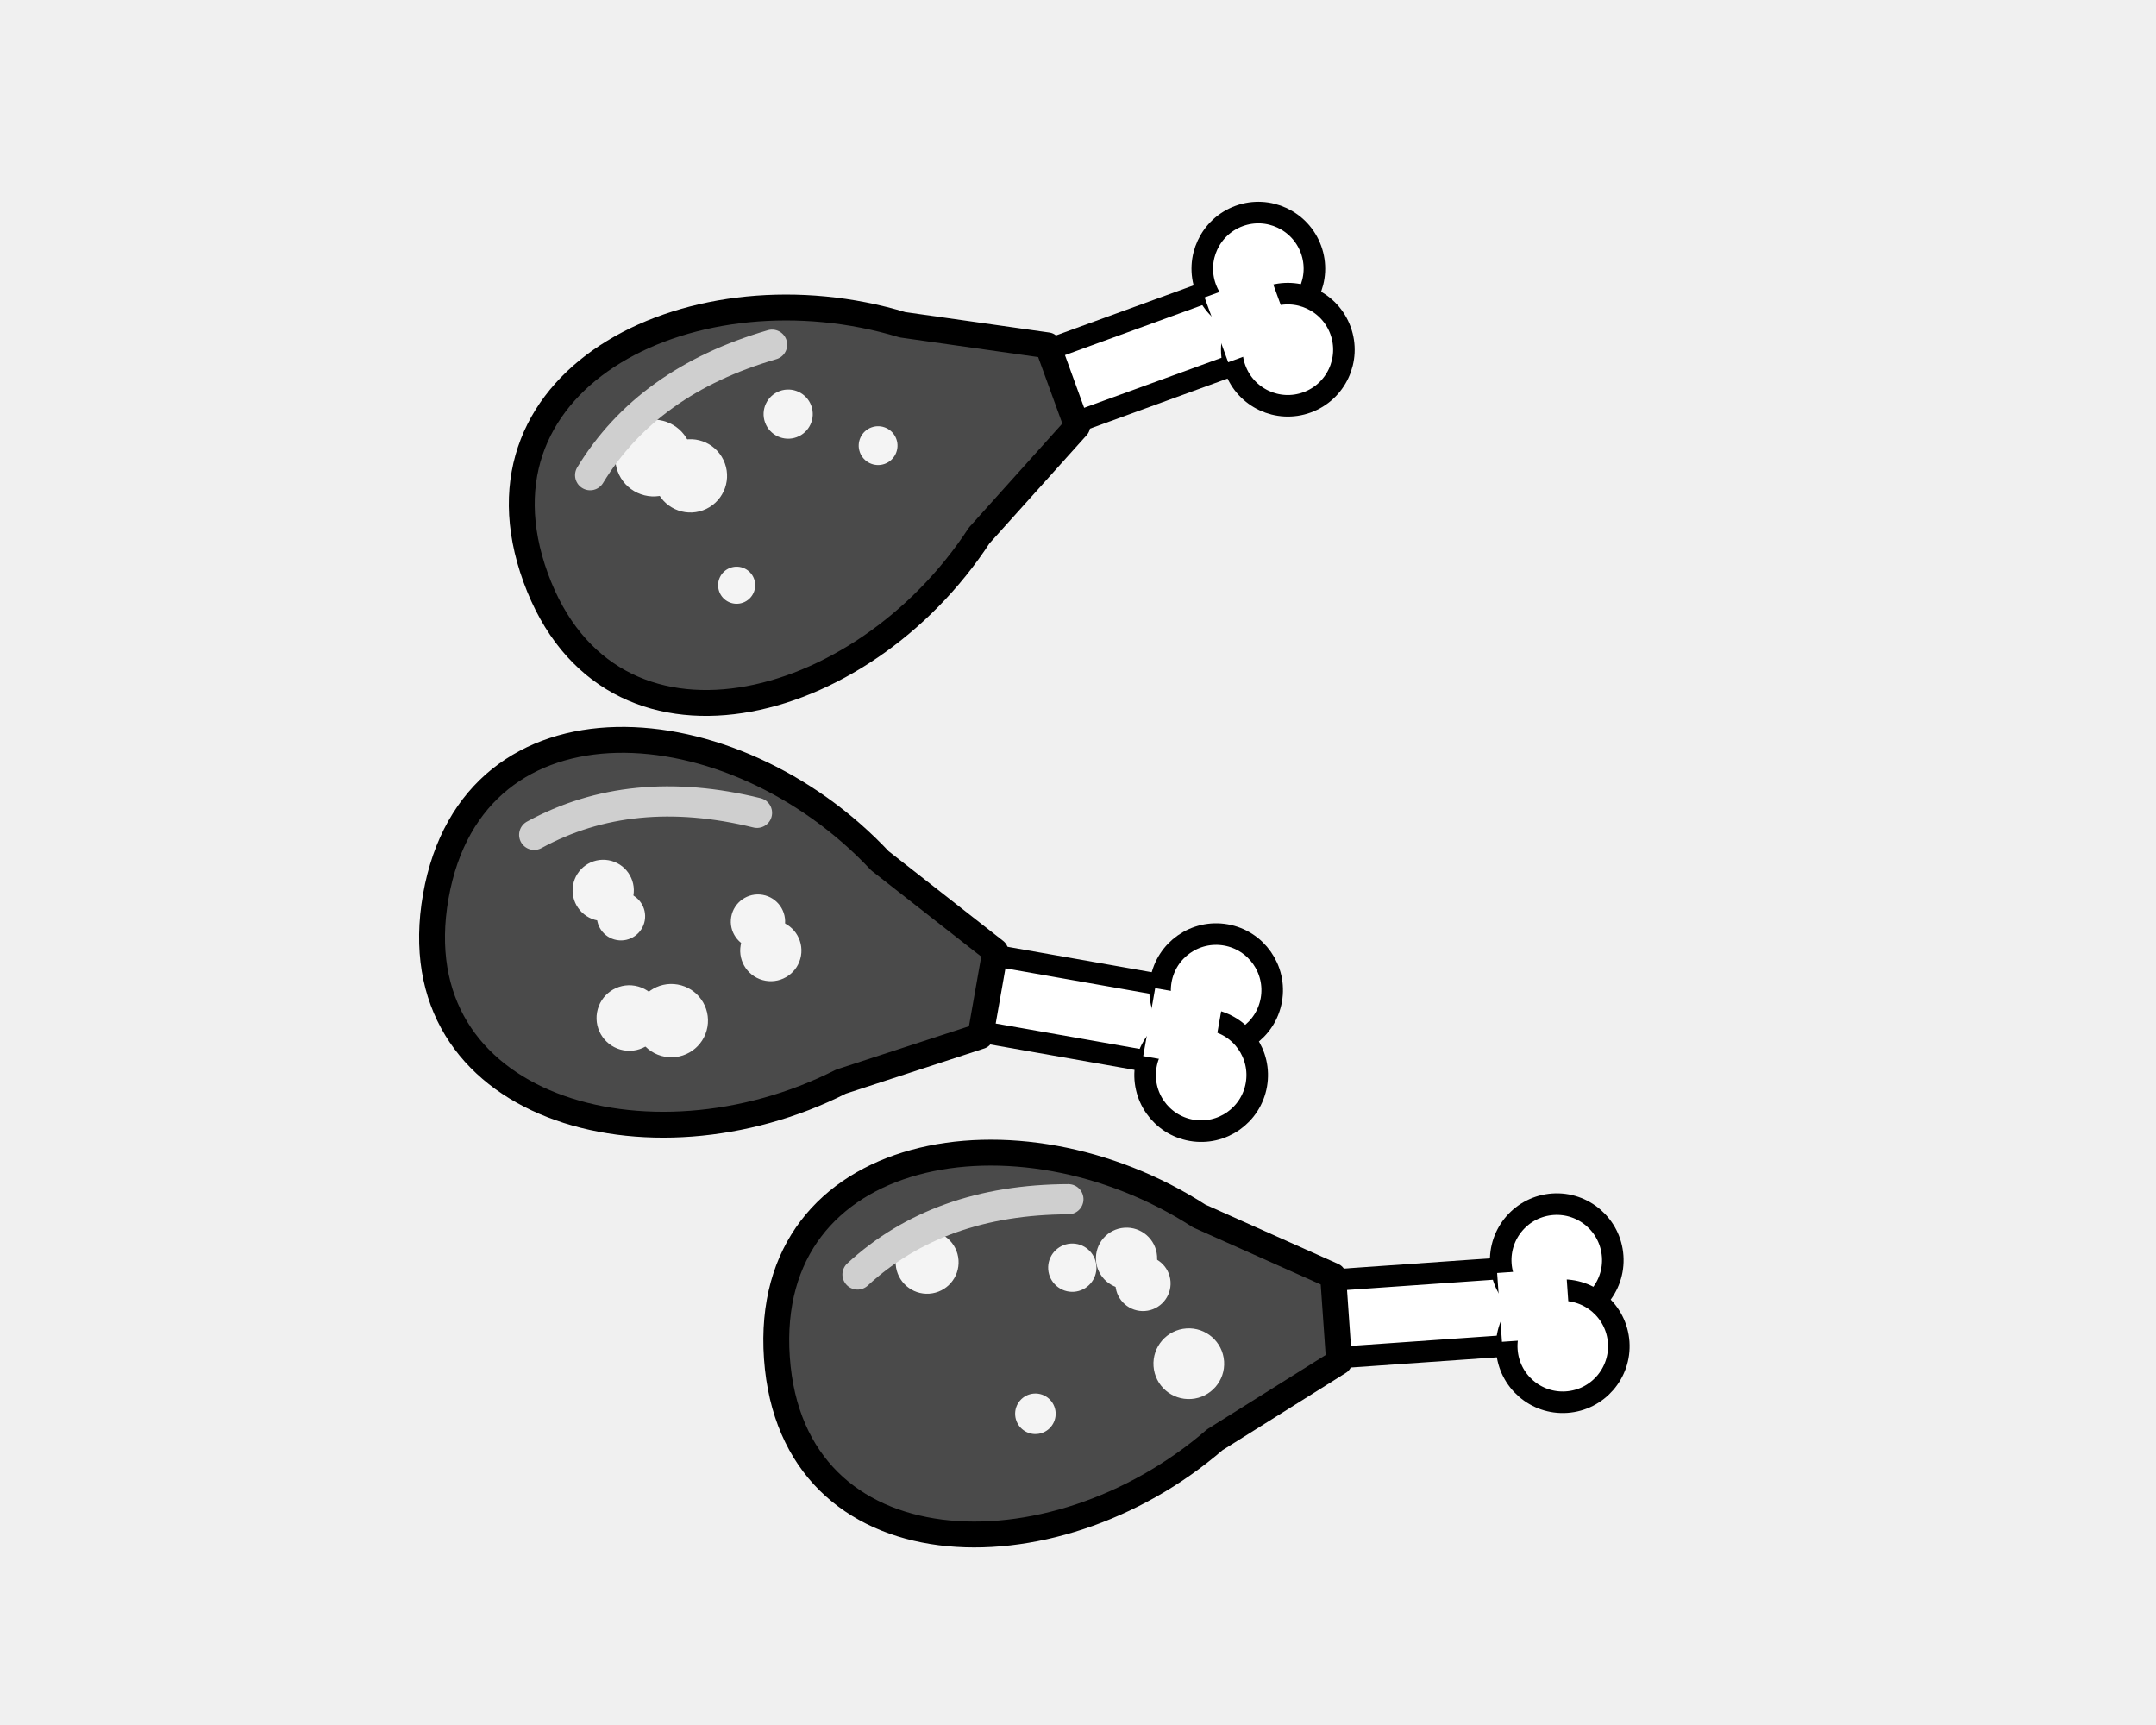
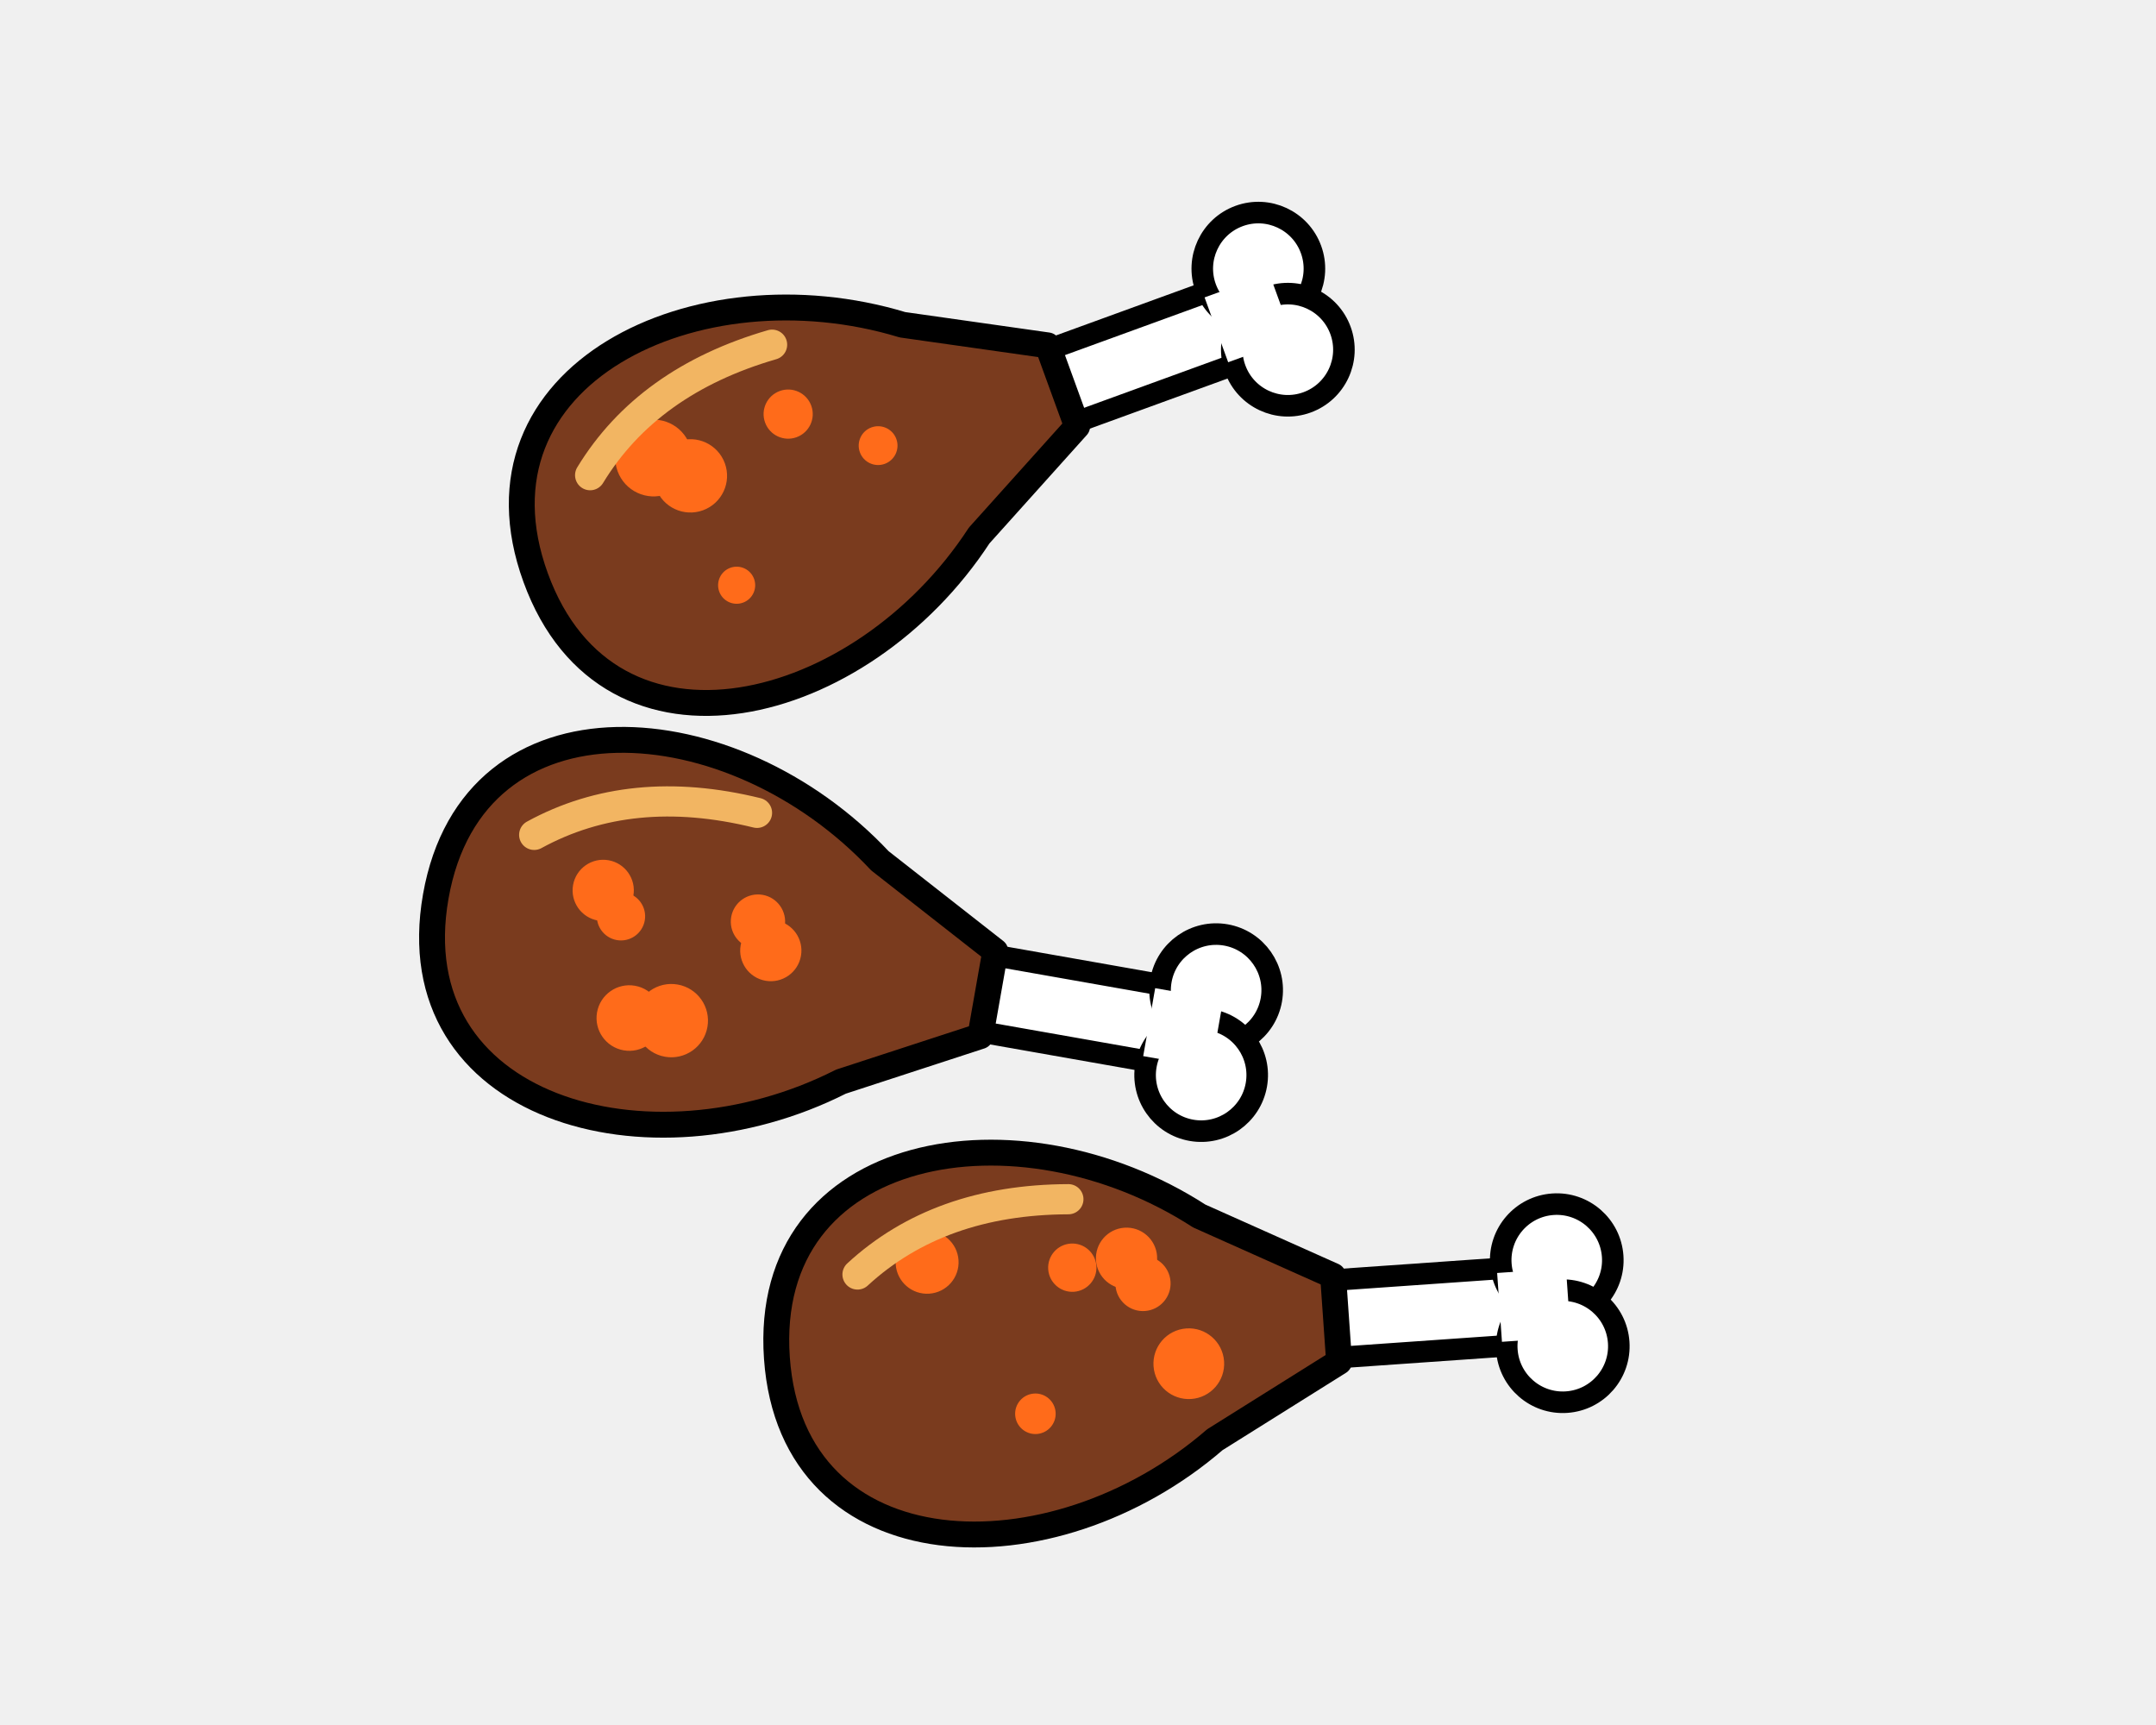
<svg xmlns="http://www.w3.org/2000/svg" viewBox="0 60 500 400" fill="none" stroke-linejoin="round" stroke-linecap="round">
  <g transform="rotate(-20 190 170)">
    <rect x="240" y="161" width="60" height="18" rx="9" fill="#fff" stroke="#000" stroke-width="5" />
    <circle cx="302" cy="160" r="13" fill="#fff" stroke="#000" stroke-width="5" />
    <circle cx="302" cy="180" r="13" fill="#fff" stroke="#000" stroke-width="5" />
    <rect x="288" y="162" width="16" height="16" fill="#fff" />
-     <path d="M120,170C120,120 180,114 220,144L250,160L250,180L220,196C180,226 120,220 120,170Z" fill="#4a4a4a" stroke="#000" stroke-width="6" />
-     <circle cx="188" cy="154.4" r="5.7" fill="#f4f4f4" />
-     <circle cx="155.2" cy="153.3" r="8.9" fill="#f4f4f4" />
-     <circle cx="161.8" cy="160.1" r="8.5" fill="#f4f4f4" />
-     <circle cx="164.7" cy="159.6" r="4.6" fill="#f4f4f4" />
-     <circle cx="163.2" cy="187.6" r="4.3" fill="#f4f4f4" />
-     <circle cx="205.1" cy="168.4" r="4.5" fill="#f4f4f4" />
-     <path d="M140,152Q160,136 190,138" stroke="#cfcfcf" stroke-width="7" />
+     <path d="M120,170C120,120 180,114 220,144L250,160L250,180L220,196C180,226 120,220 120,170Z" fill="#7a3b1e" stroke="#000" stroke-width="6" />
+     <circle cx="188" cy="154.4" r="5.7" fill="#ff6b1a" />
+     <circle cx="155.2" cy="153.3" r="8.9" fill="#ff6b1a" />
+     <circle cx="161.8" cy="160.1" r="8.5" fill="#ff6b1a" />
+     <circle cx="164.7" cy="159.6" r="4.6" fill="#ff6b1a" />
+     <circle cx="163.2" cy="187.6" r="4.3" fill="#ff6b1a" />
+     <circle cx="205.1" cy="168.4" r="4.5" fill="#ff6b1a" />
+     <path d="M140,152Q160,136 190,138" stroke="#f2b562" stroke-width="7" />
  </g>
  <g transform="rotate(10 170 280)">
    <rect x="220" y="271" width="60" height="18" rx="9" fill="#fff" stroke="#000" stroke-width="5" />
    <circle cx="282" cy="270" r="13" fill="#fff" stroke="#000" stroke-width="5" />
    <circle cx="282" cy="290" r="13" fill="#fff" stroke="#000" stroke-width="5" />
    <rect x="268" y="272" width="16" height="16" fill="#fff" />
-     <path d="M100,280C100,230 160,224 200,254L230,270L230,290L200,306C160,336 100,330 100,280Z" fill="#4a4a4a" stroke="#000" stroke-width="6" />
-     <circle cx="174.6" cy="272.8" r="6.3" fill="#f4f4f4" />
-     <circle cx="158.8" cy="298.9" r="8.5" fill="#f4f4f4" />
-     <circle cx="178.7" cy="278.9" r="7.1" fill="#f4f4f4" />
-     <circle cx="143.1" cy="277.1" r="5.6" fill="#f4f4f4" />
-     <circle cx="149.1" cy="300" r="7.6" fill="#f4f4f4" />
-     <circle cx="138" cy="271.9" r="7.1" fill="#f4f4f4" />
-     <path d="M120,262Q140,246 170,248" stroke="#cfcfcf" stroke-width="7" />
+     <path d="M100,280C100,230 160,224 200,254L230,270L230,290L200,306C160,336 100,330 100,280Z" fill="#7a3b1e" stroke="#000" stroke-width="6" />
+     <circle cx="174.6" cy="272.8" r="6.3" fill="#ff6b1a" />
+     <circle cx="158.8" cy="298.9" r="8.5" fill="#ff6b1a" />
+     <circle cx="178.7" cy="278.9" r="7.1" fill="#ff6b1a" />
+     <circle cx="143.1" cy="277.1" r="5.6" fill="#ff6b1a" />
+     <circle cx="149.1" cy="300" r="7.6" fill="#ff6b1a" />
+     <circle cx="138" cy="271.9" r="7.1" fill="#ff6b1a" />
+     <path d="M120,262Q140,246 170,248" stroke="#f2b562" stroke-width="7" />
  </g>
  <g transform="rotate(-4 250 370)">
    <rect x="300" y="361" width="60" height="18" rx="9" fill="#fff" stroke="#000" stroke-width="5" />
    <circle cx="362" cy="360" r="13" fill="#fff" stroke="#000" stroke-width="5" />
    <circle cx="362" cy="380" r="13" fill="#fff" stroke="#000" stroke-width="5" />
    <rect x="348" y="362" width="16" height="16" fill="#fff" />
-     <path d="M180,370C180,320 240,314 280,344L310,360L310,380L280,396C240,426 180,420 180,370Z" fill="#4a4a4a" stroke="#000" stroke-width="6" />
-     <circle cx="249.8" cy="353.9" r="5.6" fill="#f4f4f4" />
-     <circle cx="275.2" cy="378" r="8.2" fill="#f4f4f4" />
-     <circle cx="262.5" cy="352.6" r="7.1" fill="#f4f4f4" />
-     <circle cx="265.9" cy="358.7" r="6.4" fill="#f4f4f4" />
-     <circle cx="216.3" cy="350.3" r="7.3" fill="#f4f4f4" />
-     <circle cx="238.9" cy="387.1" r="4.7" fill="#f4f4f4" />
-     <path d="M200,352Q220,336 250,338" stroke="#cfcfcf" stroke-width="7" />
+     <path d="M180,370C180,320 240,314 280,344L310,360L310,380L280,396C240,426 180,420 180,370Z" fill="#7a3b1e" stroke="#000" stroke-width="6" />
+     <circle cx="249.8" cy="353.9" r="5.6" fill="#ff6b1a" />
+     <circle cx="275.2" cy="378" r="8.2" fill="#ff6b1a" />
+     <circle cx="262.5" cy="352.6" r="7.1" fill="#ff6b1a" />
+     <circle cx="265.9" cy="358.7" r="6.4" fill="#ff6b1a" />
+     <circle cx="216.3" cy="350.3" r="7.3" fill="#ff6b1a" />
+     <circle cx="238.9" cy="387.1" r="4.7" fill="#ff6b1a" />
+     <path d="M200,352Q220,336 250,338" stroke="#f2b562" stroke-width="7" />
  </g>
</svg>
